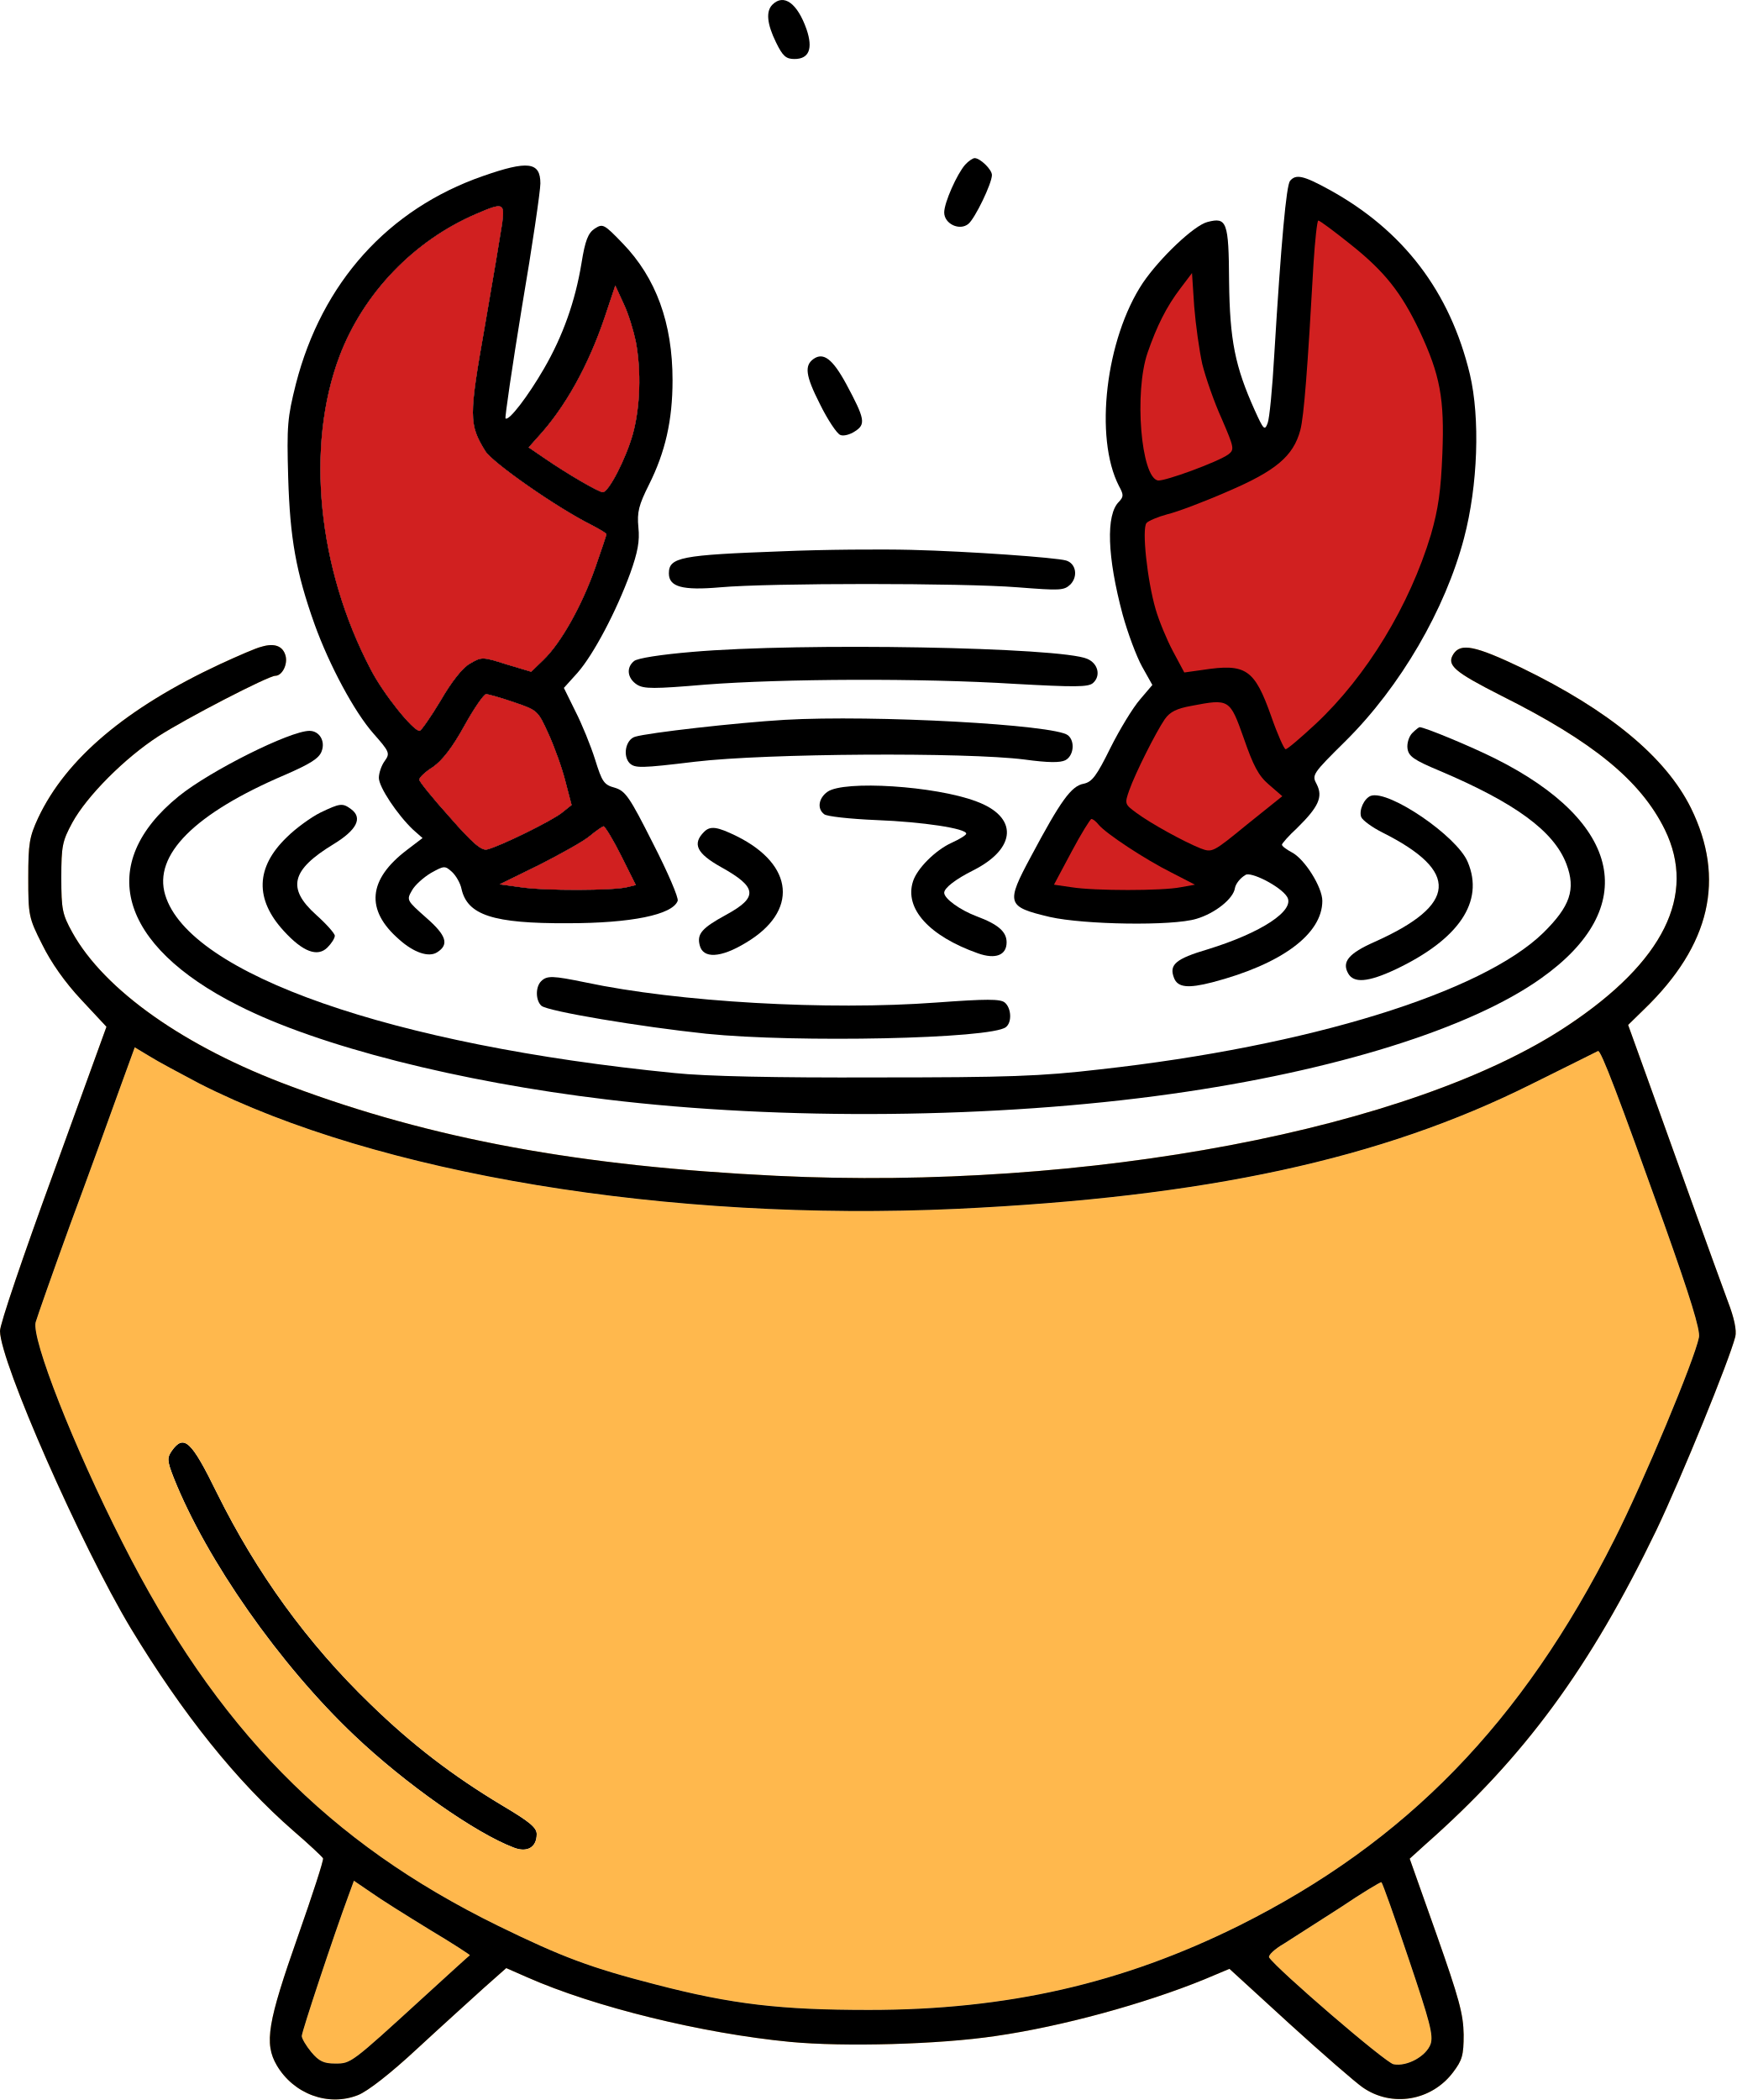
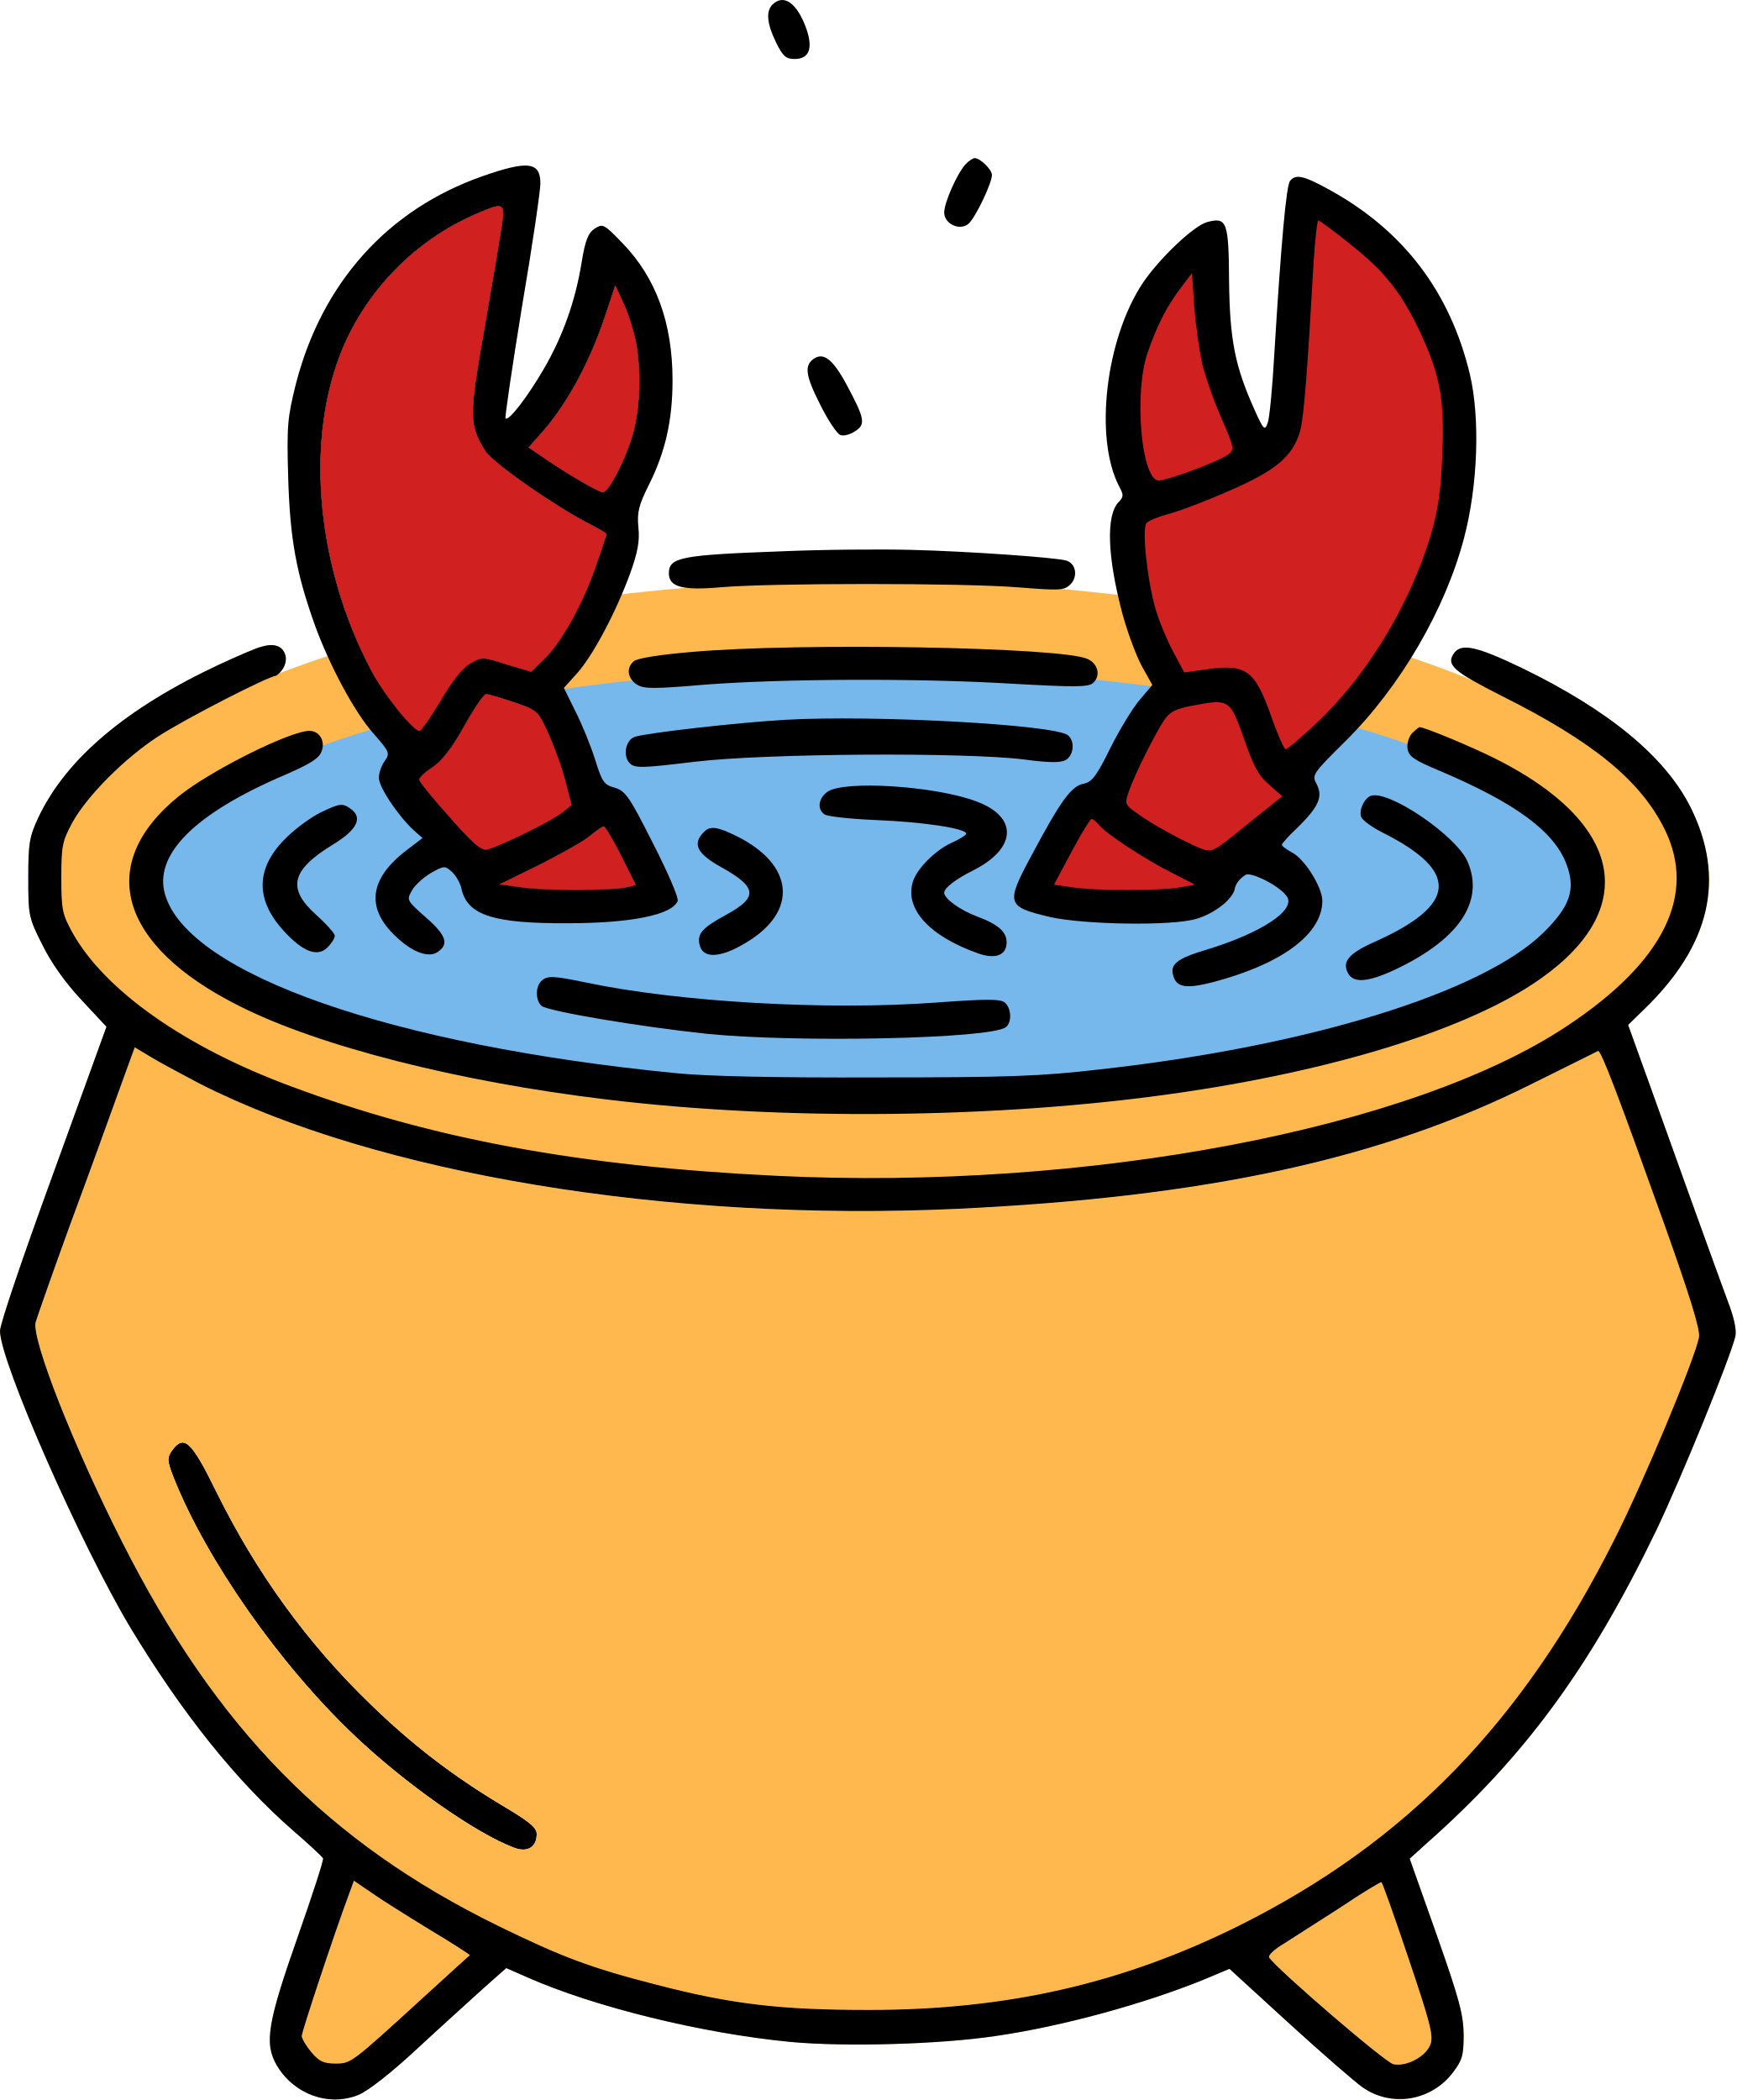
<svg xmlns="http://www.w3.org/2000/svg" width="473" height="572" viewBox="0 0 473 572" fill="none">
+   <ellipse cx="236.201" cy="239.571" rx="221" ry="81.5" fill="#FFB84D" />
+   <ellipse cx="236.201" cy="239.571" rx="192" ry="57.5" fill="#76B8EC" />
  <path d="M210.401 1.271C208.601 3.071 208.901 6.471 211.401 11.571C213.201 15.271 214.101 16.071 216.401 16.071C220.401 16.071 221.501 13.271 219.701 7.971C217.201 0.871 213.501 -1.829 210.401 1.271Z" fill="black" />
  <path d="M262.901 44.871C260.701 47.371 257.201 55.171 257.201 57.871C257.201 60.971 261.401 62.971 263.801 60.971C265.601 59.471 270.201 49.971 270.201 47.671C270.201 46.171 267.001 43.071 265.501 43.071C265.001 43.071 263.801 43.871 262.901 44.871Z" fill="black" />
  <path d="M131.501 47.971C105.701 56.971 87.701 76.971 80.601 104.571C78.301 113.771 78.101 115.871 78.501 130.071C79.001 146.571 80.601 155.771 85.701 170.071C89.701 181.171 96.501 193.871 101.701 199.771C106.101 204.771 106.301 205.171 104.801 207.271C103.901 208.471 103.201 210.571 103.201 211.871C103.201 214.371 108.201 221.871 112.501 225.971L115.101 228.271L110.901 231.471C100.201 239.571 99.501 247.871 108.701 255.871C112.701 259.471 116.801 260.871 119.101 259.371C122.401 257.271 121.601 254.771 116.101 249.971C110.801 245.271 110.701 245.171 112.201 242.571C113.001 241.071 115.401 238.971 117.401 237.771C121.001 235.771 121.201 235.771 123.101 237.471C124.201 238.471 125.401 240.571 125.701 242.071C127.301 249.271 134.301 251.571 154.701 251.471C171.901 251.471 183.201 249.171 184.601 245.371C184.901 244.571 181.901 237.571 177.901 229.771C171.501 217.071 170.401 215.471 167.501 214.571C164.501 213.771 164.001 212.971 162.101 206.871C160.901 203.071 158.501 197.171 156.701 193.671L153.601 187.371L157.301 183.271C161.701 178.271 167.901 166.471 171.701 156.071C173.701 150.471 174.301 147.371 173.901 143.671C173.501 139.471 174.001 137.571 176.801 131.971C181.201 123.171 183.201 114.571 183.201 103.571C183.201 87.971 178.701 75.671 169.601 66.271C164.501 60.971 164.201 60.871 162.001 62.271C160.201 63.471 159.401 65.471 158.401 71.671C156.701 82.071 153.301 91.571 148.201 100.371C143.801 107.971 138.601 114.771 137.701 113.971C137.501 113.671 139.501 99.971 142.201 83.471C145.001 67.071 147.201 51.971 147.201 49.971C147.201 44.071 143.801 43.671 131.501 47.971ZM136.801 60.771C136.401 63.471 134.301 75.971 132.101 88.671C127.701 113.571 127.701 115.571 132.201 122.871C134.101 125.971 151.501 138.171 161.101 142.971C163.401 144.171 165.201 145.271 165.201 145.471C165.201 145.771 163.801 149.871 162.101 154.771C158.501 164.971 152.801 175.171 148.001 179.771L144.701 182.971L138.001 180.971C131.401 178.871 131.201 178.871 128.001 180.771C126.001 181.871 123.001 185.671 120.001 190.871C117.301 195.371 114.701 199.071 114.301 199.071C112.501 199.071 104.401 188.971 101.001 182.371C86.501 154.771 83.201 121.571 92.501 96.971C99.001 79.871 112.701 65.571 129.701 58.271C137.101 55.071 137.501 55.271 136.801 60.771ZM173.201 93.071C174.701 101.071 174.401 110.871 172.401 118.171C170.501 124.971 165.801 134.071 164.201 134.071C163.101 134.071 154.501 129.071 148.401 124.871L144.001 121.871L146.401 119.171C153.901 111.071 160.301 99.571 164.801 86.171L167.601 77.771L169.901 82.771C171.201 85.471 172.601 90.171 173.201 93.071ZM140.001 191.271C140.042 191.285 140.082 191.299 140.122 191.312C146.403 193.471 146.519 193.511 149.401 199.871C151.001 203.371 153.101 209.171 154.001 212.771L155.701 219.271L153.201 221.271C150.601 223.471 136.101 230.571 132.701 231.371C131.201 231.771 128.801 229.771 122.501 222.571C117.901 217.471 114.201 212.871 114.201 212.371C114.201 211.771 115.901 210.171 118.001 208.871C120.501 207.071 123.201 203.671 126.501 197.671C129.101 192.971 131.801 189.071 132.401 189.071C133.001 189.071 136.501 190.071 140.001 191.271ZM169.201 233.071L173.201 241.071L170.701 241.671C167.001 242.571 148.501 242.671 141.901 241.671L136.101 240.871L146.901 235.571C152.801 232.571 159.101 229.071 160.701 227.671C162.401 226.271 164.001 225.171 164.401 225.071C164.801 225.071 167.001 228.671 169.201 233.071Z" fill="black" />
  <path fill-rule="evenodd" clip-rule="evenodd" d="M132.101 88.671C134.301 75.971 136.401 63.471 136.801 60.771C137.501 55.271 137.101 55.071 129.701 58.271C112.701 65.571 99.001 79.871 92.501 96.971C83.201 121.571 86.501 154.771 101.001 182.371C104.401 188.971 112.501 199.071 114.301 199.071C114.701 199.071 117.301 195.371 120.001 190.871C123.001 185.671 126.001 181.871 128.001 180.771C131.201 178.871 131.401 178.871 138.001 180.971L144.701 182.971L148.001 179.771C152.801 175.171 158.501 164.971 162.101 154.771C163.801 149.871 165.201 145.771 165.201 145.471C165.201 145.271 163.401 144.171 161.101 142.971C151.501 138.171 134.101 125.971 132.201 122.871C127.701 115.571 127.701 113.571 132.101 88.671Z" fill="black" />
  <path fill-rule="evenodd" clip-rule="evenodd" d="M172.401 118.171C174.401 110.871 174.701 101.071 173.201 93.071C172.601 90.171 171.201 85.471 169.901 82.771L167.601 77.771L164.801 86.171C160.301 99.571 153.901 111.071 146.401 119.171L144.001 121.871L148.401 124.871C154.501 129.071 163.101 134.071 164.201 134.071C165.801 134.071 170.501 124.971 172.401 118.171Z" fill="black" />
  <path fill-rule="evenodd" clip-rule="evenodd" d="M140.122 191.312L140.001 191.271C136.501 190.071 133.001 189.071 132.401 189.071C131.801 189.071 129.101 192.971 126.501 197.671C123.201 203.671 120.501 207.071 118.001 208.871C115.901 210.171 114.201 211.771 114.201 212.371C114.201 212.871 117.901 217.471 122.501 222.571C128.801 229.771 131.201 231.771 132.701 231.371C136.101 230.571 150.601 223.471 153.201 221.271L155.701 219.271L154.001 212.771C153.101 209.171 151.001 203.371 149.401 199.871C146.519 193.511 146.403 193.471 140.122 191.312Z" fill="black" />
  <path fill-rule="evenodd" clip-rule="evenodd" d="M173.201 241.071L169.201 233.071C167.001 228.671 164.801 225.071 164.401 225.071C164.001 225.171 162.401 226.271 160.701 227.671C159.101 229.071 152.801 232.571 146.901 235.571L136.101 240.871L141.901 241.671C148.501 242.671 167.001 242.571 170.701 241.671L173.201 241.071Z" fill="black" />
  <path fill-rule="evenodd" clip-rule="evenodd" d="M132.101 88.671C134.301 75.971 136.401 63.471 136.801 60.771C137.501 55.271 137.101 55.071 129.701 58.271C112.701 65.571 99.001 79.871 92.501 96.971C83.201 121.571 86.501 154.771 101.001 182.371C104.401 188.971 112.501 199.071 114.301 199.071C114.701 199.071 117.301 195.371 120.001 190.871C123.001 185.671 126.001 181.871 128.001 180.771C131.201 178.871 131.401 178.871 138.001 180.971L144.701 182.971L148.001 179.771C152.801 175.171 158.501 164.971 162.101 154.771C163.801 149.871 165.201 145.771 165.201 145.471C165.201 145.271 163.401 144.171 161.101 142.971C151.501 138.171 134.101 125.971 132.201 122.871C127.701 115.571 127.701 113.571 132.101 88.671Z" fill="#D12020" />
  <path fill-rule="evenodd" clip-rule="evenodd" d="M172.401 118.171C174.401 110.871 174.701 101.071 173.201 93.071C172.601 90.171 171.201 85.471 169.901 82.771L167.601 77.771L164.801 86.171C160.301 99.571 153.901 111.071 146.401 119.171L144.001 121.871L148.401 124.871C154.501 129.071 163.101 134.071 164.201 134.071C165.801 134.071 170.501 124.971 172.401 118.171Z" fill="#D12020" />
  <path fill-rule="evenodd" clip-rule="evenodd" d="M140.122 191.312L140.001 191.271C136.501 190.071 133.001 189.071 132.401 189.071C131.801 189.071 129.101 192.971 126.501 197.671C123.201 203.671 120.501 207.071 118.001 208.871C115.901 210.171 114.201 211.771 114.201 212.371C114.201 212.871 117.901 217.471 122.501 222.571C128.801 229.771 131.201 231.771 132.701 231.371C136.101 230.571 150.601 223.471 153.201 221.271L155.701 219.271L154.001 212.771C153.101 209.171 151.001 203.371 149.401 199.871C146.519 193.511 146.403 193.471 140.122 191.312Z" fill="#D12020" />
  <path fill-rule="evenodd" clip-rule="evenodd" d="M173.201 241.071L169.201 233.071C167.001 228.671 164.801 225.071 164.401 225.071C164.001 225.171 162.401 226.271 160.701 227.671C159.101 229.071 152.801 232.571 146.901 235.571L136.101 240.871L141.901 241.671C148.501 242.671 167.001 242.571 170.701 241.671L173.201 241.071Z" fill="#D12020" />
  <path d="M339.201 238.371C337.801 239.171 336.601 240.771 336.401 241.871C336.001 244.771 331.001 248.771 325.901 250.271C319.401 252.271 295.301 251.871 286.001 249.771C274.201 246.971 273.901 246.171 280.901 233.171C288.901 218.171 291.801 214.071 295.201 213.471C297.501 212.971 298.701 211.371 302.501 203.671C305.001 198.671 308.601 192.771 310.501 190.571L313.901 186.571L311.101 181.571C309.601 178.871 307.201 172.471 305.801 167.371C301.601 151.671 301.201 140.171 304.801 136.671C306.101 135.271 306.101 134.771 304.801 132.371C298.001 119.171 301.201 92.271 311.301 77.071C316.001 70.171 325.301 61.371 328.901 60.471C334.201 59.071 334.701 60.371 334.801 76.671C335.001 92.671 336.401 99.771 341.801 111.771C344.201 117.071 344.501 117.371 345.301 115.271C345.801 114.071 346.601 105.671 347.101 96.771C349.001 65.471 350.401 50.571 351.401 49.271C353.001 47.371 355.001 47.771 362.101 51.671C382.301 62.771 395.001 79.471 400.401 101.971C403.201 113.871 402.601 132.171 398.801 146.571C393.701 165.971 381.501 186.971 366.601 201.771C357.401 210.871 357.301 211.071 358.701 213.671C360.401 217.071 359.201 219.771 353.301 225.571C351.001 227.671 349.201 229.771 349.201 230.071C349.201 230.471 350.401 231.371 351.901 232.171C355.401 233.971 360.201 241.671 360.201 245.371C360.201 254.471 349.001 262.671 330.201 267.571C323.601 269.271 320.801 268.971 319.801 266.371C318.401 262.771 320.201 261.171 329.001 258.571C343.601 254.071 352.901 247.971 350.601 244.271C348.801 241.371 340.401 237.171 339.201 238.371Z" fill="black" />
  <path d="M367.901 66.571C377.201 73.971 381.701 79.671 386.701 90.171C392.301 102.171 393.501 108.571 392.901 123.571C392.501 133.671 391.801 138.571 389.801 145.571C384.001 164.871 372.301 184.171 358.401 197.171C354.301 200.971 350.701 204.071 350.201 204.071C349.801 204.071 348.001 200.071 346.301 195.171C341.701 182.171 339.401 180.671 327.601 182.471L322.601 183.171L319.501 177.371C317.801 174.171 315.701 169.071 314.801 165.971C312.501 158.071 311.001 144.071 312.301 142.471C312.801 141.871 315.401 140.771 318.001 140.071C320.601 139.471 328.001 136.671 334.401 133.871C347.501 128.271 352.301 124.271 354.201 117.171C355.201 113.471 356.201 100.271 357.801 71.771C358.201 65.371 358.801 60.071 359.101 60.071C359.501 60.071 363.401 62.971 367.901 66.571ZM327.501 99.171C328.401 102.771 330.701 109.471 332.801 114.071C336.201 121.971 336.301 122.471 334.601 123.771C331.901 125.771 317.201 131.171 315.401 130.871C310.801 129.971 308.901 106.871 312.601 96.071C315.101 88.871 317.701 83.571 321.601 78.471L324.701 74.371L325.301 83.471C325.701 88.471 326.701 95.571 327.501 99.171ZM338.801 201.071C341.401 208.571 342.801 211.271 345.601 213.671L349.301 216.871L339.701 224.571C330.301 232.271 330.201 232.271 327.001 231.071C322.501 229.271 313.401 224.271 309.501 221.371C306.401 219.071 306.301 218.971 307.601 215.271C309.301 210.471 314.901 199.371 317.301 195.871C318.701 193.871 320.601 192.971 324.501 192.271C334.901 190.271 335.001 190.371 338.801 201.071ZM299.301 224.671C301.301 227.071 311.901 234.071 319.101 237.671L325.501 240.971L321.601 241.671C316.601 242.671 298.101 242.671 291.901 241.671L287.101 240.971L291.901 231.971C294.501 227.071 297.001 223.071 297.301 223.071C297.701 223.071 298.601 223.771 299.301 224.671Z" fill="#D12020" />
  <path d="M221.601 97.771C219.101 99.571 219.401 102.271 223.301 109.971C225.401 114.271 228.001 118.171 228.901 118.471C229.701 118.871 231.601 118.371 232.901 117.471C235.901 115.571 235.601 114.071 230.501 104.571C226.801 97.771 224.301 95.871 221.601 97.771Z" fill="black" />
  <path d="M212.801 150.171C185.501 151.171 182.201 151.771 182.201 156.171C182.201 159.871 185.901 160.871 196.201 159.971C209.601 158.771 262.301 158.771 277.201 159.971C288.801 160.871 289.801 160.871 291.601 159.171C293.701 156.971 293.101 153.471 290.401 152.671C287.701 151.871 264.101 150.171 248.201 149.771C240.201 149.571 224.301 149.671 212.801 150.171Z" fill="black" />
-   <path d="M71.201 176.171C69.801 176.471 64.801 178.671 60.001 180.871C34.301 192.871 18.001 206.671 10.401 222.771C8.001 227.971 7.701 229.771 7.701 239.071C7.701 249.271 7.801 249.971 11.501 257.271C13.901 262.171 17.701 267.571 22.101 272.271L29.001 279.671L14.501 319.671C6.501 341.571 -0.099 360.871 0.001 362.571C0.101 371.071 22.001 420.771 35.601 443.471C49.701 466.771 64.401 485.171 79.901 498.671C84.201 502.371 87.801 505.771 88.001 506.171C88.201 506.671 85.101 516.171 81.201 527.271C72.901 550.871 71.901 556.571 75.401 562.571C80.001 570.371 89.401 573.871 97.501 570.671C100.101 569.671 106.401 564.771 113.701 557.971C120.301 551.871 128.501 544.471 131.801 541.471L137.901 536.071L143.601 538.571C161.901 546.671 191.301 553.871 215.201 556.171C229.901 557.571 255.901 556.871 271.201 554.571C289.301 551.971 311.801 545.771 328.001 539.171L334.901 536.271L351.301 551.271C360.301 559.471 369.301 567.271 371.201 568.571C379.101 574.071 389.901 572.271 395.801 564.471C398.301 561.171 398.701 559.871 398.701 554.171C398.601 548.571 397.501 544.471 391.301 526.871L384.001 506.271L388.301 502.371C415.301 478.571 433.101 454.271 451.201 416.771C458.101 402.271 471.001 370.671 472.701 364.071C473.101 362.371 472.401 358.971 470.701 354.571C467.401 345.671 455.601 312.871 448.801 293.871L443.501 279.171L447.901 274.871C465.901 257.471 470.101 239.371 460.601 220.071C453.701 206.171 438.301 193.471 414.401 181.871C401.801 175.871 397.901 175.071 395.901 178.171C394.001 181.171 396.101 182.971 408.901 189.471C433.901 201.971 446.901 212.571 453.501 225.971C462.201 243.771 453.201 261.971 427.001 279.371C384.701 307.571 296.101 324.371 211.501 320.271C158.001 317.671 117.701 310.271 79.201 295.871C50.301 285.171 28.401 269.671 19.701 253.971C17.001 249.071 16.701 247.771 16.701 239.071C16.701 230.371 17.001 229.071 19.701 224.071C23.701 216.771 34.001 206.471 43.101 200.571C50.501 195.771 73.101 184.071 75.001 184.071C76.801 184.071 78.401 181.071 77.801 178.671C77.101 175.971 74.801 175.071 71.201 176.171ZM54.401 295.171C102.801 319.771 182.201 332.871 260.501 329.271C328.501 326.071 376.201 315.771 417.201 295.271C426.801 290.471 435.001 286.471 435.301 286.271C436.101 285.971 440.801 298.371 453.401 333.571C460.401 353.271 463.201 362.271 462.801 364.271C461.601 370.371 447.701 403.671 439.801 419.271C414.601 469.371 383.001 501.771 337.601 524.471C305.801 540.271 274.401 547.471 236.701 547.471C212.701 547.471 199.501 545.971 178.701 540.571C160.801 535.971 153.101 533.071 135.701 524.571C89.401 501.871 59.001 470.871 33.301 420.071C19.901 393.671 8.601 364.771 9.701 360.171C10.101 358.771 14.301 346.771 19.101 333.571C24.001 320.371 29.901 304.071 32.301 297.371L36.701 285.271L40.701 287.671C42.901 289.071 49.101 292.371 54.401 295.171ZM117.001 525.571C123.201 529.271 128.101 532.471 128.001 532.571C127.801 532.671 122.101 537.871 115.201 544.171C95.61 562.071 95.601 562.071 91.372 562.071C91.349 562.071 91.325 562.071 91.301 562.071C88.201 562.071 86.901 561.471 84.801 558.971C83.401 557.271 82.201 555.271 82.201 554.571C82.201 553.371 91.001 526.871 94.901 516.371L96.401 512.271L101.101 515.471C103.601 517.271 110.801 521.771 117.001 525.571ZM383.701 533.471C389.501 550.671 390.501 554.371 389.701 556.771C388.501 560.071 383.301 562.971 379.601 562.271C377.401 561.871 347.701 536.271 345.701 533.171C345.401 532.571 347.201 530.871 349.801 529.371C352.301 527.771 359.201 523.371 365.101 519.571C370.901 515.671 376.001 512.571 376.301 512.671C376.601 512.871 379.901 522.171 383.701 533.471Z" fill="#FFB84D" />
+   <path d="M71.201 176.171C69.801 176.471 64.801 178.671 60.001 180.871C34.301 192.871 18.001 206.671 10.401 222.771C8.001 227.971 7.701 229.771 7.701 239.071C7.701 249.271 7.801 249.971 11.501 257.271C13.901 262.171 17.701 267.571 22.101 272.271L29.001 279.671L14.501 319.671C6.501 341.571 -0.099 360.871 0.001 362.571C0.101 371.071 22.001 420.771 35.601 443.471C49.701 466.771 64.401 485.171 79.901 498.671C84.201 502.371 87.801 505.771 88.001 506.171C88.201 506.671 85.101 516.171 81.201 527.271C72.901 550.871 71.901 556.571 75.401 562.571C80.001 570.371 89.401 573.871 97.501 570.671C100.101 569.671 106.401 564.771 113.701 557.971C120.301 551.871 128.501 544.471 131.801 541.471L137.901 536.071L143.601 538.571C161.901 546.671 191.301 553.871 215.201 556.171C229.901 557.571 255.901 556.871 271.201 554.571C289.301 551.971 311.801 545.771 328.001 539.171L334.901 536.271L351.301 551.271C360.301 559.471 369.301 567.271 371.201 568.571C379.101 574.071 389.901 572.271 395.801 564.471C398.301 561.171 398.701 559.871 398.701 554.171C398.601 548.571 397.501 544.471 391.301 526.871L384.001 506.271L388.301 502.371C415.301 478.571 433.101 454.271 451.201 416.771C458.101 402.271 471.001 370.671 472.701 364.071C473.101 362.371 472.401 358.971 470.701 354.571C467.401 345.671 455.601 312.871 448.801 293.871L443.501 279.171L447.901 274.871C465.901 257.471 470.101 239.371 460.601 220.071C453.701 206.171 438.301 193.471 414.401 181.871C401.801 175.871 397.901 175.071 395.901 178.171C394.001 181.171 396.101 182.971 408.901 189.471C433.901 201.971 446.901 212.571 453.501 225.971C462.201 243.771 453.201 261.971 427.001 279.371C384.701 307.571 296.101 324.371 211.501 320.271C158.001 317.671 117.701 310.271 79.201 295.871C50.301 285.171 28.401 269.671 19.701 253.971C17.001 249.071 16.701 247.771 16.701 239.071C16.701 230.371 17.001 229.071 19.701 224.071C23.701 216.771 34.001 206.471 43.101 200.571C50.501 195.771 73.301 184.071 75.201 184.071C76.701 183.071 78.201 181.071 77.801 178.671C77.101 175.971 74.801 175.071 71.201 176.171ZM54.401 295.171C102.801 319.771 182.201 332.871 260.501 329.271C328.501 326.071 376.201 315.771 417.201 295.271C426.801 290.471 435.001 286.471 435.301 286.271C436.101 285.971 440.801 298.371 453.401 333.571C460.401 353.271 463.201 362.271 462.801 364.271C461.601 370.371 447.701 403.671 439.801 419.271C414.601 469.371 383.001 501.771 337.601 524.471C305.801 540.271 274.401 547.471 236.701 547.471C212.701 547.471 199.501 545.971 178.701 540.571C160.801 535.971 153.101 533.071 135.701 524.571C89.401 501.871 59.001 470.871 33.301 420.071C19.901 393.671 8.601 364.771 9.701 360.171C10.101 358.771 14.301 346.771 19.101 333.571C24.001 320.371 29.901 304.071 32.301 297.371L36.701 285.271L40.701 287.671C42.901 289.071 49.101 292.371 54.401 295.171ZM117.001 525.571C123.201 529.271 128.101 532.471 128.001 532.571C127.801 532.671 122.101 537.871 115.201 544.171C95.61 562.071 95.601 562.071 91.372 562.071C91.349 562.071 91.325 562.071 91.301 562.071C88.201 562.071 86.901 561.471 84.801 558.971C83.401 557.271 82.201 555.271 82.201 554.571C82.201 553.371 91.001 526.871 94.901 516.371L96.401 512.271L101.101 515.471C103.601 517.271 110.801 521.771 117.001 525.571ZM383.701 533.471C389.501 550.671 390.501 554.371 389.701 556.771C388.501 560.071 383.301 562.971 379.601 562.271C377.401 561.871 347.701 536.271 345.701 533.171C345.401 532.571 347.201 530.871 349.801 529.371C352.301 527.771 359.201 523.371 365.101 519.571C370.901 515.671 376.001 512.571 376.301 512.671C376.601 512.871 379.901 522.171 383.701 533.471Z" fill="#FFB84D" />
  <path d="M46.801 395.171C45.501 397.071 45.501 397.871 47.301 402.471C56.201 424.871 76.201 453.471 96.601 472.771C110.401 485.871 129.601 499.371 140.001 503.271C143.601 504.671 146.201 503.171 146.201 499.571C146.201 497.771 144.201 496.171 136.801 491.771C123.301 483.671 112.201 475.171 100.901 464.171C83.701 447.571 69.901 428.471 59.101 406.671C52.101 392.371 50.101 390.571 46.801 395.171Z" fill="black" />
  <path fill-rule="evenodd" clip-rule="evenodd" d="M260.501 329.271C182.201 332.871 102.801 319.771 54.401 295.171C49.101 292.371 42.901 289.071 40.701 287.671L36.701 285.271L32.301 297.371C29.901 304.071 24.001 320.371 19.101 333.571C14.301 346.771 10.101 358.771 9.701 360.171C8.601 364.771 19.901 393.671 33.301 420.071C59.001 470.871 89.401 501.871 135.701 524.571C153.101 533.071 160.801 535.971 178.701 540.571C199.501 545.971 212.701 547.471 236.701 547.471C274.401 547.471 305.801 540.271 337.601 524.471C383.001 501.771 414.601 469.371 439.801 419.271C447.701 403.671 461.601 370.371 462.801 364.271C463.201 362.271 460.401 353.271 453.401 333.571C440.801 298.371 436.101 285.971 435.301 286.271C435.153 286.369 433.087 287.391 429.879 288.976C426.578 290.608 422.07 292.836 417.201 295.271C376.201 315.771 328.501 326.071 260.501 329.271ZM46.801 395.171C45.501 397.071 45.501 397.871 47.301 402.471C56.201 424.871 76.201 453.471 96.601 472.771C110.401 485.871 129.601 499.371 140.001 503.271C143.601 504.671 146.201 503.171 146.201 499.571C146.201 497.771 144.201 496.171 136.801 491.771C123.301 483.671 112.201 475.171 100.901 464.171C83.701 447.571 69.901 428.471 59.101 406.671C52.101 392.371 50.101 390.571 46.801 395.171Z" fill="#FFB84D" />
  <path fill-rule="evenodd" clip-rule="evenodd" d="M389.701 556.771C390.501 554.371 389.501 550.671 383.701 533.471C379.901 522.171 376.601 512.871 376.301 512.671C376.001 512.571 370.901 515.671 365.101 519.571C360.542 522.507 355.385 525.803 352.123 527.887C351.164 528.499 350.369 529.007 349.801 529.371C347.201 530.871 345.401 532.571 345.701 533.171C347.701 536.271 377.401 561.871 379.601 562.271C383.301 562.971 388.501 560.071 389.701 556.771Z" fill="#FFB84D" />
  <path fill-rule="evenodd" clip-rule="evenodd" d="M128.001 532.571C128.101 532.471 123.201 529.271 117.001 525.571C110.801 521.771 103.601 517.271 101.101 515.471L96.401 512.271L94.901 516.371C91.001 526.871 82.201 553.371 82.201 554.571C82.201 555.271 83.401 557.271 84.801 558.971C86.901 561.471 88.201 562.071 91.301 562.071H91.372C95.601 562.071 95.61 562.071 115.201 544.171C122.101 537.871 127.801 532.671 128.001 532.571Z" fill="#FFB84D" />
-   <path d="M71.201 176.171C69.801 176.471 64.801 178.671 60.001 180.871C34.301 192.871 18.001 206.671 10.401 222.771C8.001 227.971 7.701 229.771 7.701 239.071C7.701 249.271 7.801 249.971 11.501 257.271C13.901 262.171 17.701 267.571 22.101 272.271L29.001 279.671L14.501 319.671C6.501 341.571 -0.099 360.871 0.001 362.571C0.101 371.071 22.001 420.771 35.601 443.471C49.701 466.771 64.401 485.171 79.901 498.671C84.201 502.371 87.801 505.771 88.001 506.171C88.201 506.671 85.101 516.171 81.201 527.271C72.901 550.871 71.901 556.571 75.401 562.571C80.001 570.371 89.401 573.871 97.501 570.671C100.101 569.671 106.401 564.771 113.701 557.971C120.301 551.871 128.501 544.471 131.801 541.471L137.901 536.071L143.601 538.571C161.901 546.671 191.301 553.871 215.201 556.171C229.901 557.571 255.901 556.871 271.201 554.571C289.301 551.971 311.801 545.771 328.001 539.171L334.901 536.271L351.301 551.271C360.301 559.471 369.301 567.271 371.201 568.571C379.101 574.071 389.901 572.271 395.801 564.471C398.301 561.171 398.701 559.871 398.701 554.171C398.601 548.571 397.501 544.471 391.301 526.871L384.001 506.271L388.301 502.371C415.301 478.571 433.101 454.271 451.201 416.771C458.101 402.271 471.001 370.671 472.701 364.071C473.101 362.371 472.401 358.971 470.701 354.571C467.401 345.671 455.601 312.871 448.801 293.871L443.501 279.171L447.901 274.871C465.901 257.471 470.101 239.371 460.601 220.071C453.701 206.171 438.301 193.471 414.401 181.871C401.801 175.871 397.901 175.071 395.901 178.171C394.001 181.171 396.101 182.971 408.901 189.471C433.901 201.971 446.901 212.571 453.501 225.971C462.201 243.771 453.201 261.971 427.001 279.371C384.701 307.571 296.101 324.371 211.501 320.271C158.001 317.671 117.701 310.271 79.201 295.871C50.301 285.171 28.401 269.671 19.701 253.971C17.001 249.071 16.701 247.771 16.701 239.071C16.701 230.371 17.001 229.071 19.701 224.071C23.701 216.771 34.001 206.471 43.101 200.571C50.501 195.771 73.101 184.071 75.001 184.071C76.801 184.071 78.401 181.071 77.801 178.671C77.101 175.971 74.801 175.071 71.201 176.171ZM54.401 295.171C102.801 319.771 182.201 332.871 260.501 329.271C328.501 326.071 376.201 315.771 417.201 295.271C426.801 290.471 435.001 286.471 435.301 286.271C436.101 285.971 440.801 298.371 453.401 333.571C460.401 353.271 463.201 362.271 462.801 364.271C461.601 370.371 447.701 403.671 439.801 419.271C414.601 469.371 383.001 501.771 337.601 524.471C305.801 540.271 274.401 547.471 236.701 547.471C212.701 547.471 199.501 545.971 178.701 540.571C160.801 535.971 153.101 533.071 135.701 524.571C89.401 501.871 59.001 470.871 33.301 420.071C19.901 393.671 8.601 364.771 9.701 360.171C10.101 358.771 14.301 346.771 19.101 333.571C24.001 320.371 29.901 304.071 32.301 297.371L36.701 285.271L40.701 287.671C42.901 289.071 49.101 292.371 54.401 295.171ZM117.001 525.571C123.201 529.271 128.101 532.471 128.001 532.571C127.801 532.671 122.101 537.871 115.201 544.171C95.61 562.071 95.601 562.071 91.372 562.071C91.349 562.071 91.325 562.071 91.301 562.071C88.201 562.071 86.901 561.471 84.801 558.971C83.401 557.271 82.201 555.271 82.201 554.571C82.201 553.371 91.001 526.871 94.901 516.371L96.401 512.271L101.101 515.471C103.601 517.271 110.801 521.771 117.001 525.571ZM383.701 533.471C389.501 550.671 390.501 554.371 389.701 556.771C388.501 560.071 383.301 562.971 379.601 562.271C377.401 561.871 347.701 536.271 345.701 533.171C345.401 532.571 347.201 530.871 349.801 529.371C352.301 527.771 359.201 523.371 365.101 519.571C370.901 515.671 376.001 512.571 376.301 512.671C376.601 512.871 379.901 522.171 383.701 533.471Z" fill="black" />
+   <path d="M71.201 176.171C69.801 176.471 64.801 178.671 60.001 180.871C34.301 192.871 18.001 206.671 10.401 222.771C8.001 227.971 7.701 229.771 7.701 239.071C7.701 249.271 7.801 249.971 11.501 257.271C13.901 262.171 17.701 267.571 22.101 272.271L29.001 279.671L14.501 319.671C6.501 341.571 -0.099 360.871 0.001 362.571C0.101 371.071 22.001 420.771 35.601 443.471C49.701 466.771 64.401 485.171 79.901 498.671C84.201 502.371 87.801 505.771 88.001 506.171C88.201 506.671 85.101 516.171 81.201 527.271C72.901 550.871 71.901 556.571 75.401 562.571C80.001 570.371 89.401 573.871 97.501 570.671C100.101 569.671 106.401 564.771 113.701 557.971C120.301 551.871 128.501 544.471 131.801 541.471L137.901 536.071L143.601 538.571C161.901 546.671 191.301 553.871 215.201 556.171C229.901 557.571 255.901 556.871 271.201 554.571C289.301 551.971 311.801 545.771 328.001 539.171L334.901 536.271L351.301 551.271C360.301 559.471 369.301 567.271 371.201 568.571C379.101 574.071 389.901 572.271 395.801 564.471C398.301 561.171 398.701 559.871 398.701 554.171C398.601 548.571 397.501 544.471 391.301 526.871L384.001 506.271L388.301 502.371C415.301 478.571 433.101 454.271 451.201 416.771C458.101 402.271 471.001 370.671 472.701 364.071C473.101 362.371 472.401 358.971 470.701 354.571C467.401 345.671 455.601 312.871 448.801 293.871L443.501 279.171L447.901 274.871C465.901 257.471 470.101 239.371 460.601 220.071C453.701 206.171 438.301 193.471 414.401 181.871C401.801 175.871 397.901 175.071 395.901 178.171C394.001 181.171 396.101 182.971 408.901 189.471C433.901 201.971 446.901 212.571 453.501 225.971C462.201 243.771 453.201 261.971 427.001 279.371C384.701 307.571 296.101 324.371 211.501 320.271C158.001 317.671 117.701 310.271 79.201 295.871C50.301 285.171 28.401 269.671 19.701 253.971C17.001 249.071 16.701 247.771 16.701 239.071C16.701 230.371 17.001 229.071 19.701 224.071C23.701 216.771 34.001 206.471 43.101 200.571C50.501 195.771 73.301 184.071 75.201 184.071C76.701 183.071 78.201 181.071 77.801 178.671C77.101 175.971 74.801 175.071 71.201 176.171ZM54.401 295.171C102.801 319.771 182.201 332.871 260.501 329.271C328.501 326.071 376.201 315.771 417.201 295.271C426.801 290.471 435.001 286.471 435.301 286.271C436.101 285.971 440.801 298.371 453.401 333.571C460.401 353.271 463.201 362.271 462.801 364.271C461.601 370.371 447.701 403.671 439.801 419.271C414.601 469.371 383.001 501.771 337.601 524.471C305.801 540.271 274.401 547.471 236.701 547.471C212.701 547.471 199.501 545.971 178.701 540.571C160.801 535.971 153.101 533.071 135.701 524.571C89.401 501.871 59.001 470.871 33.301 420.071C19.901 393.671 8.601 364.771 9.701 360.171C10.101 358.771 14.301 346.771 19.101 333.571C24.001 320.371 29.901 304.071 32.301 297.371L36.701 285.271L40.701 287.671C42.901 289.071 49.101 292.371 54.401 295.171ZM117.001 525.571C123.201 529.271 128.101 532.471 128.001 532.571C127.801 532.671 122.101 537.871 115.201 544.171C95.61 562.071 95.601 562.071 91.372 562.071C91.349 562.071 91.325 562.071 91.301 562.071C88.201 562.071 86.901 561.471 84.801 558.971C83.401 557.271 82.201 555.271 82.201 554.571C82.201 553.371 91.001 526.871 94.901 516.371L96.401 512.271L101.101 515.471C103.601 517.271 110.801 521.771 117.001 525.571ZM383.701 533.471C389.501 550.671 390.501 554.371 389.701 556.771C388.501 560.071 383.301 562.971 379.601 562.271C377.401 561.871 347.701 536.271 345.701 533.171C345.401 532.571 347.201 530.871 349.801 529.371C352.301 527.771 359.201 523.371 365.101 519.571C370.901 515.671 376.001 512.571 376.301 512.671C376.601 512.871 379.901 522.171 383.701 533.471Z" fill="black" />
  <path d="M188.501 177.571C180.201 178.271 173.601 179.271 172.701 180.071C170.501 181.871 170.901 184.771 173.501 186.471C175.401 187.671 178.101 187.671 192.201 186.471C213.001 184.871 250.801 184.671 276.401 186.271C292.701 187.171 296.401 187.171 297.701 186.071C299.901 184.171 299.201 180.771 296.201 179.471C289.201 176.271 218.101 174.971 188.501 177.571Z" fill="black" />
  <path d="M213.701 196.071C200.401 196.871 176.701 199.571 173.001 200.671C170.401 201.471 169.601 205.871 171.501 207.871C173.001 209.271 174.501 209.271 189.401 207.471C208.801 205.171 263.201 204.871 279.001 206.871C285.601 207.771 288.801 207.771 290.201 207.071C292.501 205.871 292.901 201.871 290.901 200.271C287.401 197.371 238.001 194.671 213.701 196.071Z" fill="black" />
  <path d="M384.701 199.671C383.801 200.571 383.201 202.471 383.401 203.871C383.701 205.971 385.001 206.971 392.201 209.971C412.701 218.671 423.301 226.371 426.701 235.371C429.301 242.271 427.701 246.871 420.401 254.071C403.701 270.371 356.501 284.971 299.701 291.271C283.501 293.171 274.601 293.471 238.701 293.471C211.301 293.571 192.201 293.171 183.701 292.271C106.801 284.671 51.501 265.371 45.001 243.771C41.701 232.871 53.001 221.571 77.601 211.071C84.501 208.071 86.901 206.571 87.601 204.671C88.701 201.871 87.001 199.071 84.301 199.071C79.001 199.071 57.201 209.971 48.701 216.871C26.001 235.271 32.301 257.471 64.901 273.871C86.701 284.971 125.101 294.671 165.201 299.471C213.101 305.271 271.501 304.671 319.001 297.971C363.301 291.771 400.601 280.171 419.801 266.471C446.901 247.271 442.001 223.971 407.201 206.571C400.801 203.371 388.101 198.071 386.701 198.071C386.501 198.071 385.601 198.771 384.701 199.671Z" fill="black" />
  <path d="M225.401 215.671C223.001 217.371 222.501 220.271 224.501 221.771C225.101 222.371 231.601 223.071 238.701 223.371C251.501 223.871 263.201 225.671 263.201 227.071C263.201 227.471 261.401 228.571 259.201 229.571C254.801 231.571 249.801 236.571 248.701 240.071C246.301 247.471 253.101 254.971 266.401 259.671C271.201 261.371 274.201 260.171 274.201 256.671C274.201 253.771 271.901 251.771 266.001 249.571C261.501 247.871 257.201 244.771 257.201 243.171C257.201 241.871 260.301 239.471 265.101 237.071C277.001 231.071 277.401 222.471 265.901 218.271C254.801 214.071 229.901 212.471 225.401 215.671Z" fill="black" />
  <path d="M373.401 216.771C371.601 217.471 370.101 220.671 370.801 222.571C371.201 223.471 373.801 225.371 376.601 226.771C397.701 237.371 397.001 246.471 374.401 256.571C367.401 259.671 365.501 261.971 367.201 265.071C368.701 267.871 372.601 267.571 380.101 264.071C397.401 255.871 404.401 245.571 399.801 234.771C396.901 227.771 378.301 215.071 373.401 216.771Z" fill="black" />
  <path d="M87.201 221.371C84.801 222.571 80.601 225.571 78.101 228.071C69.601 236.271 69.401 244.971 77.301 253.571C82.501 259.271 86.501 260.771 89.201 258.071C90.301 256.971 91.201 255.571 91.201 254.871C91.201 254.271 88.901 251.671 86.101 249.171C78.101 241.971 79.301 236.971 90.801 229.971C97.201 226.071 98.901 222.771 95.601 220.371C93.301 218.671 92.601 218.771 87.201 221.371Z" fill="black" />
  <path d="M191.801 226.571C188.501 229.871 189.801 232.471 196.401 236.171C206.301 241.671 206.601 244.371 197.801 249.171C191.201 252.771 189.801 254.371 190.601 257.471C191.501 261.171 196.301 260.971 203.201 256.771C217.501 248.271 216.401 235.571 200.701 227.771C195.401 225.171 193.501 224.871 191.801 226.571Z" fill="black" />
  <path d="M147.401 267.271C145.801 268.871 145.901 272.571 147.501 273.971C149.301 275.471 174.401 279.671 192.401 281.571C216.901 284.071 270.001 282.971 274.001 279.771C275.701 278.471 275.501 274.571 273.701 273.071C272.501 272.071 268.701 272.071 255.101 273.071C225.501 275.271 184.801 272.971 159.401 267.571C150.601 265.771 149.001 265.671 147.401 267.271Z" fill="black" />
</svg>
